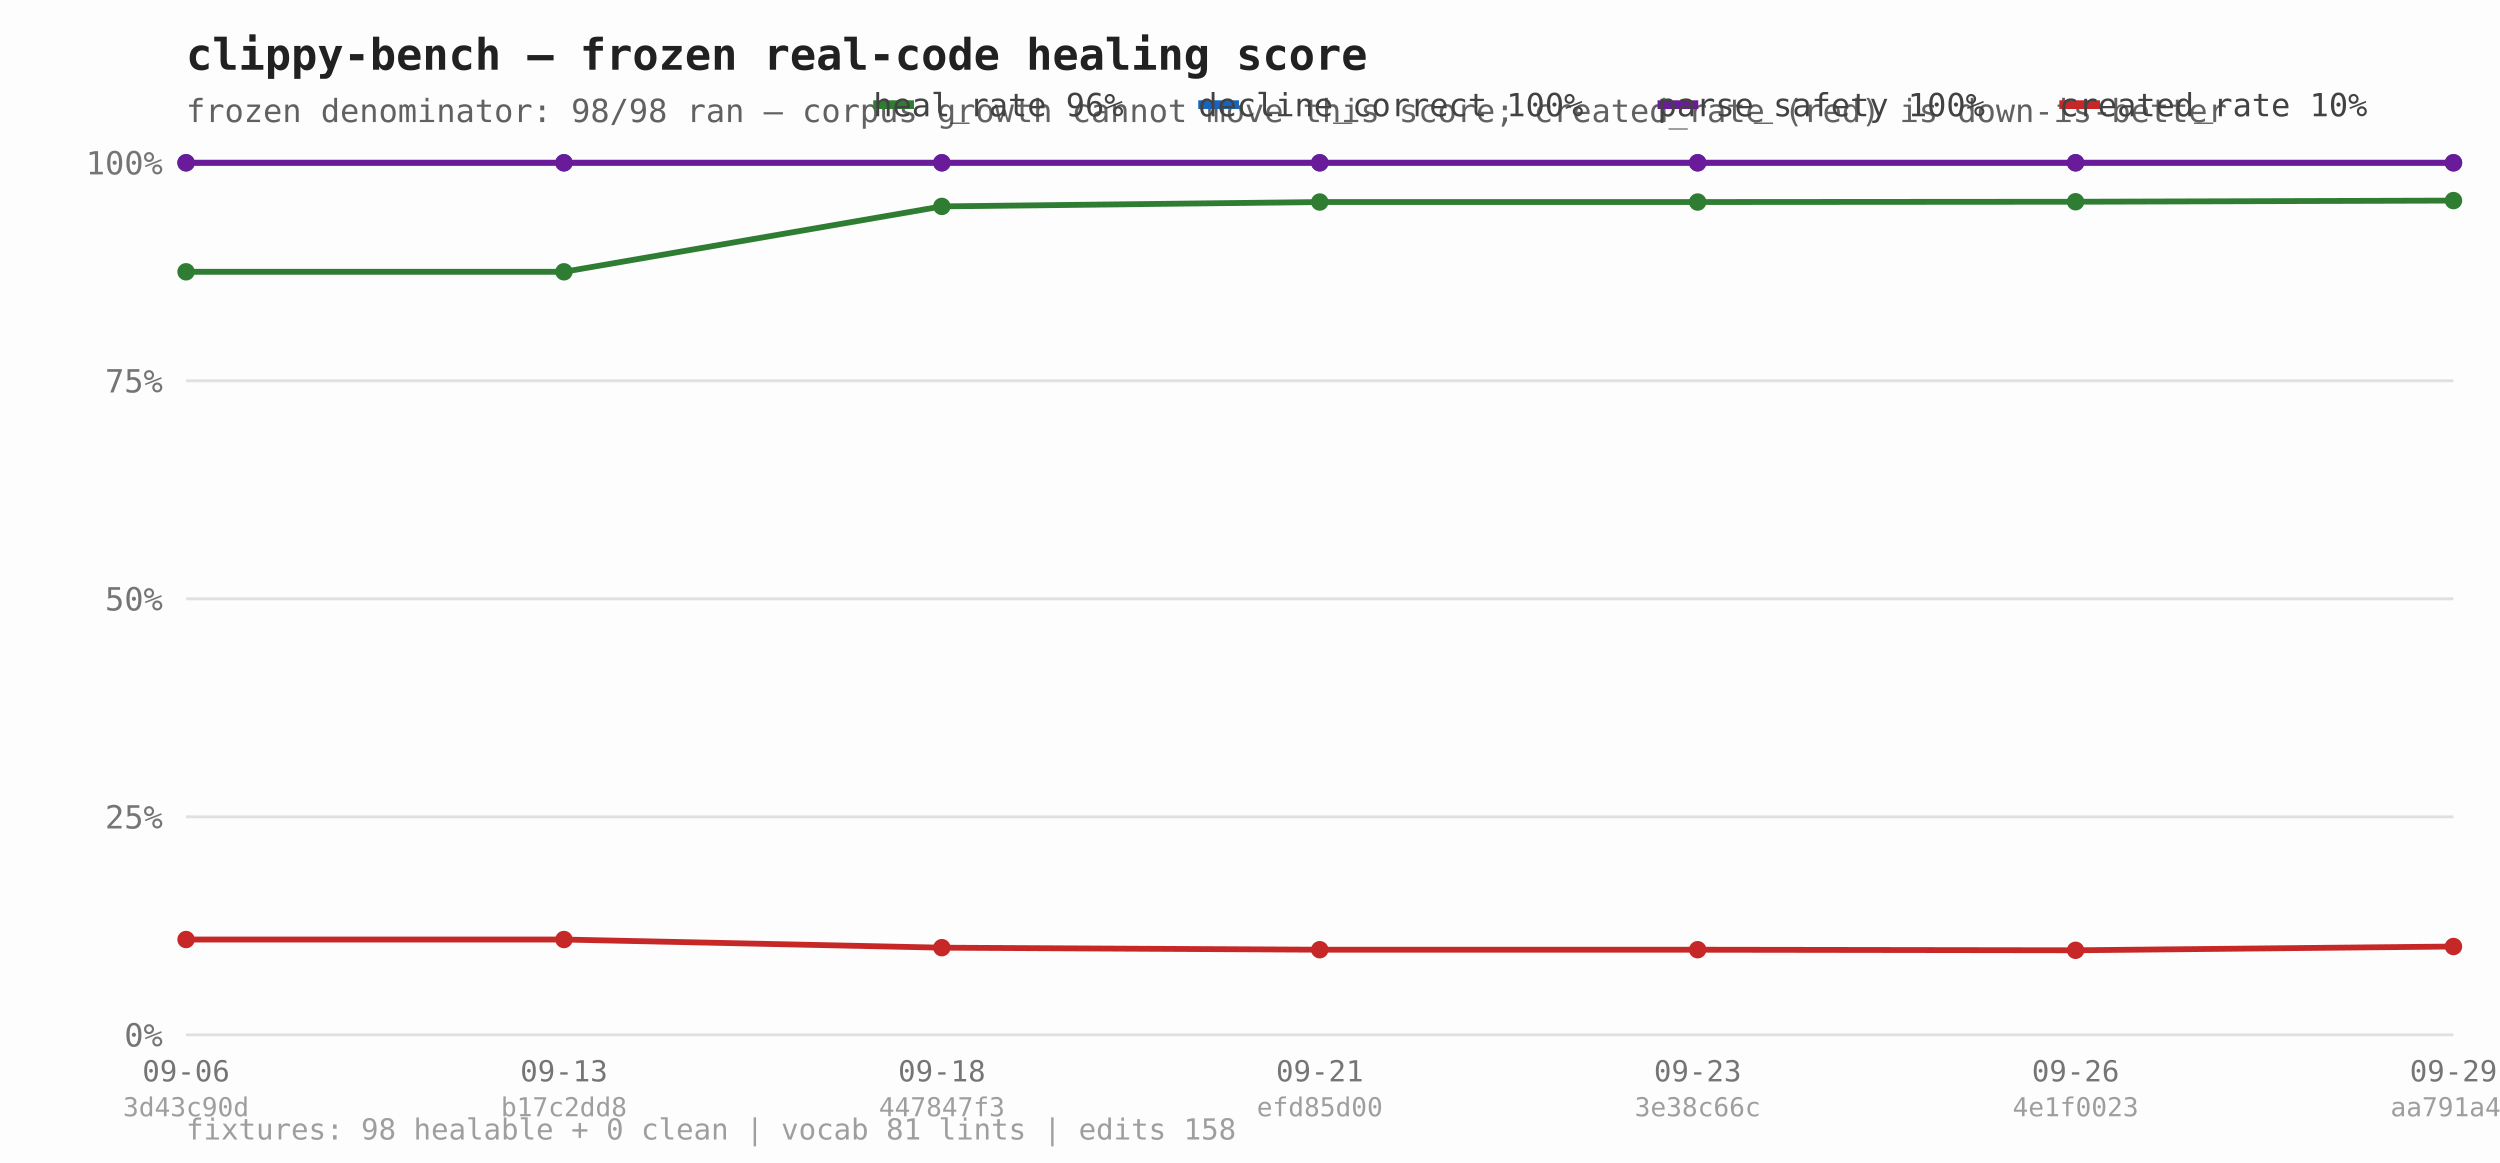
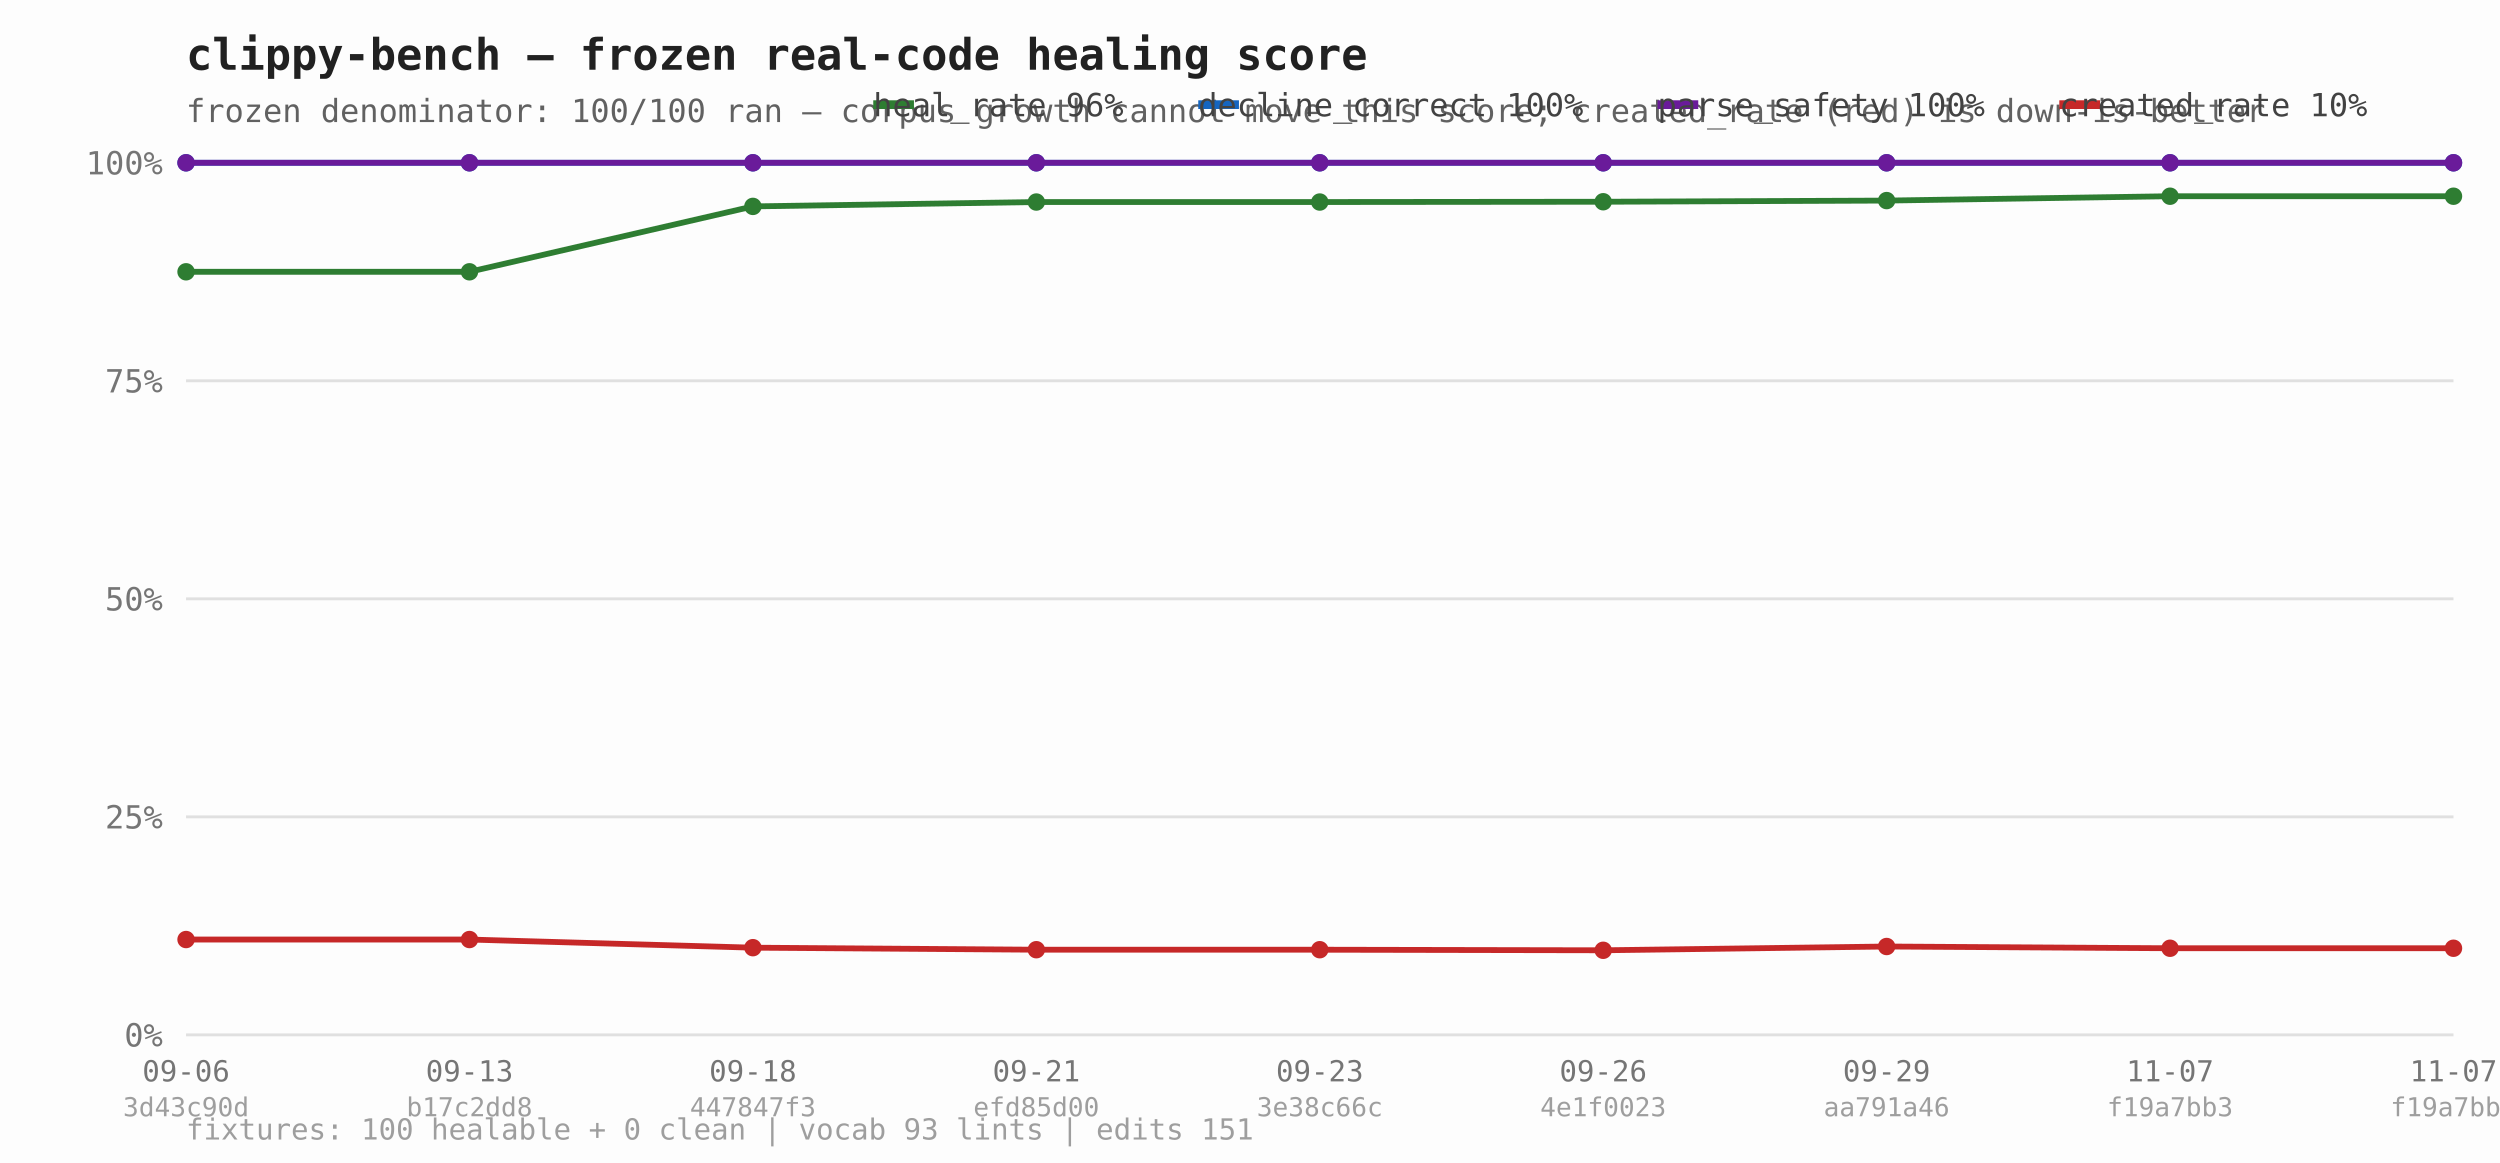
<svg xmlns="http://www.w3.org/2000/svg" width="860" height="400" viewBox="0 0 860 400" font-family="ui-monospace,Menlo,monospace">
  <rect width="100%" height="100%" fill="#fdfdfd" />
  <text x="64" y="24" font-size="15" font-weight="bold" fill="#212121">clippy-bench — frozen real-code healing score</text>
-   <text x="64" y="42" font-size="11" fill="#616161">frozen denominator: 98/98 ran — corpus growth cannot move this score; created_rate (red) is down-is-better</text>
+   <text x="64" y="42" font-size="11" fill="#616161">frozen denominator: 100/100 ran — corpus growth cannot move this score; created_rate (red) is down-is-better</text>
  <line x1="64" y1="356.0" x2="844" y2="356.0" stroke="#e0e0e0" stroke-width="1" />
  <text x="56" y="360.0" font-size="11" fill="#757575" text-anchor="end">0%</text>
  <line x1="64" y1="281.0" x2="844" y2="281.0" stroke="#e0e0e0" stroke-width="1" />
  <text x="56" y="285.0" font-size="11" fill="#757575" text-anchor="end">25%</text>
  <line x1="64" y1="206.0" x2="844" y2="206.0" stroke="#e0e0e0" stroke-width="1" />
  <text x="56" y="210.0" font-size="11" fill="#757575" text-anchor="end">50%</text>
  <line x1="64" y1="131.0" x2="844" y2="131.0" stroke="#e0e0e0" stroke-width="1" />
  <text x="56" y="135.0" font-size="11" fill="#757575" text-anchor="end">75%</text>
  <line x1="64" y1="56.0" x2="844" y2="56.0" stroke="#e0e0e0" stroke-width="1" />
  <text x="56" y="60.0" font-size="11" fill="#757575" text-anchor="end">100%</text>
  <line x1="708.4" y1="36" x2="722.4" y2="36" stroke="#c62828" stroke-width="3" />
  <text x="708.4" y="40" font-size="11" fill="#424242">created_rate 10%</text>
  <line x1="570.2" y1="36" x2="584.2" y2="36" stroke="#6a1b9a" stroke-width="3" />
  <text x="570.2" y="40" font-size="11" fill="#424242">parse_safety 100%</text>
  <line x1="412.2" y1="36" x2="426.2" y2="36" stroke="#1565c0" stroke-width="3" />
  <text x="412.2" y="40" font-size="11" fill="#424242">decline_correct 100%</text>
  <line x1="300.4" y1="36" x2="314.4" y2="36" stroke="#2e7d32" stroke-width="3" />
  <text x="300.4" y="40" font-size="11" fill="#424242">heal_rate 96%</text>
-   <path d="M 64.0 93.5 L 194.0 93.5 L 324.0 71.0 L 454.0 69.5 L 584.0 69.5 L 714.0 69.4 L 844.0 69.0" fill="none" stroke="#2e7d32" stroke-width="2" stroke-linejoin="round" stroke-linecap="round" />
+   <path d="M 64.0 93.5 L 161.5 93.5 L 259.0 71.0 L 356.5 69.5 L 454.0 69.5 L 551.5 69.4 L 649.0 69.0 L 746.5 67.5 L 844.0 67.5" fill="none" stroke="#2e7d32" stroke-width="2" stroke-linejoin="round" stroke-linecap="round" />
  <circle cx="64.0" cy="93.5" r="3" fill="#2e7d32" />
-   <circle cx="194.0" cy="93.5" r="3" fill="#2e7d32" />
-   <circle cx="324.0" cy="71.0" r="3" fill="#2e7d32" />
+   <circle cx="161.5" cy="93.5" r="3" fill="#2e7d32" />
+   <circle cx="259.0" cy="71.0" r="3" fill="#2e7d32" />
+   <circle cx="356.5" cy="69.5" r="3" fill="#2e7d32" />
  <circle cx="454.0" cy="69.5" r="3" fill="#2e7d32" />
-   <circle cx="584.0" cy="69.5" r="3" fill="#2e7d32" />
-   <circle cx="714.0" cy="69.4" r="3" fill="#2e7d32" />
-   <circle cx="844.0" cy="69.0" r="3" fill="#2e7d32" />
-   <path d="M 64.0 56.0 L 194.0 56.0 L 324.0 56.0 L 454.0 56.0 L 584.0 56.0 L 714.0 56.0 L 844.0 56.0" fill="none" stroke="#1565c0" stroke-width="2" stroke-linejoin="round" stroke-linecap="round" />
+   <circle cx="551.5" cy="69.4" r="3" fill="#2e7d32" />
+   <circle cx="649.0" cy="69.0" r="3" fill="#2e7d32" />
+   <circle cx="746.5" cy="67.5" r="3" fill="#2e7d32" />
+   <circle cx="844.0" cy="67.5" r="3" fill="#2e7d32" />
+   <path d="M 64.0 56.0 L 161.5 56.0 L 259.0 56.0 L 356.5 56.0 L 454.0 56.0 L 551.5 56.0 L 649.0 56.0 L 746.5 56.0 L 844.0 56.0" fill="none" stroke="#1565c0" stroke-width="2" stroke-linejoin="round" stroke-linecap="round" />
  <circle cx="64.0" cy="56.0" r="3" fill="#1565c0" />
-   <circle cx="194.0" cy="56.0" r="3" fill="#1565c0" />
-   <circle cx="324.0" cy="56.0" r="3" fill="#1565c0" />
+   <circle cx="161.5" cy="56.0" r="3" fill="#1565c0" />
+   <circle cx="259.0" cy="56.0" r="3" fill="#1565c0" />
+   <circle cx="356.5" cy="56.0" r="3" fill="#1565c0" />
  <circle cx="454.0" cy="56.0" r="3" fill="#1565c0" />
-   <circle cx="584.0" cy="56.0" r="3" fill="#1565c0" />
-   <circle cx="714.0" cy="56.0" r="3" fill="#1565c0" />
+   <circle cx="551.5" cy="56.0" r="3" fill="#1565c0" />
+   <circle cx="649.0" cy="56.0" r="3" fill="#1565c0" />
+   <circle cx="746.5" cy="56.0" r="3" fill="#1565c0" />
  <circle cx="844.0" cy="56.0" r="3" fill="#1565c0" />
-   <path d="M 64.0 56.0 L 194.0 56.0 L 324.0 56.0 L 454.0 56.0 L 584.0 56.0 L 714.0 56.0 L 844.0 56.0" fill="none" stroke="#6a1b9a" stroke-width="2" stroke-linejoin="round" stroke-linecap="round" />
+   <path d="M 64.0 56.0 L 161.5 56.0 L 259.0 56.0 L 356.5 56.0 L 454.0 56.0 L 551.5 56.0 L 649.0 56.0 L 746.5 56.0 L 844.0 56.0" fill="none" stroke="#6a1b9a" stroke-width="2" stroke-linejoin="round" stroke-linecap="round" />
  <circle cx="64.0" cy="56.0" r="3" fill="#6a1b9a" />
-   <circle cx="194.0" cy="56.0" r="3" fill="#6a1b9a" />
-   <circle cx="324.0" cy="56.0" r="3" fill="#6a1b9a" />
+   <circle cx="161.5" cy="56.0" r="3" fill="#6a1b9a" />
+   <circle cx="259.0" cy="56.0" r="3" fill="#6a1b9a" />
+   <circle cx="356.5" cy="56.0" r="3" fill="#6a1b9a" />
  <circle cx="454.0" cy="56.0" r="3" fill="#6a1b9a" />
-   <circle cx="584.0" cy="56.0" r="3" fill="#6a1b9a" />
-   <circle cx="714.0" cy="56.0" r="3" fill="#6a1b9a" />
+   <circle cx="551.5" cy="56.0" r="3" fill="#6a1b9a" />
+   <circle cx="649.0" cy="56.0" r="3" fill="#6a1b9a" />
+   <circle cx="746.5" cy="56.0" r="3" fill="#6a1b9a" />
  <circle cx="844.0" cy="56.0" r="3" fill="#6a1b9a" />
-   <path d="M 64.0 323.2 L 194.0 323.2 L 324.0 326.0 L 454.0 326.7 L 584.0 326.7 L 714.0 326.9 L 844.0 325.6" fill="none" stroke="#c62828" stroke-width="2" stroke-linejoin="round" stroke-linecap="round" />
+   <path d="M 64.0 323.2 L 161.5 323.2 L 259.0 326.0 L 356.5 326.7 L 454.0 326.7 L 551.5 326.9 L 649.0 325.6 L 746.5 326.2 L 844.0 326.2" fill="none" stroke="#c62828" stroke-width="2" stroke-linejoin="round" stroke-linecap="round" />
  <circle cx="64.0" cy="323.2" r="3" fill="#c62828" />
-   <circle cx="194.0" cy="323.2" r="3" fill="#c62828" />
-   <circle cx="324.0" cy="326.0" r="3" fill="#c62828" />
+   <circle cx="161.5" cy="323.2" r="3" fill="#c62828" />
+   <circle cx="259.0" cy="326.0" r="3" fill="#c62828" />
+   <circle cx="356.5" cy="326.7" r="3" fill="#c62828" />
  <circle cx="454.0" cy="326.7" r="3" fill="#c62828" />
-   <circle cx="584.0" cy="326.7" r="3" fill="#c62828" />
-   <circle cx="714.0" cy="326.9" r="3" fill="#c62828" />
-   <circle cx="844.0" cy="325.6" r="3" fill="#c62828" />
+   <circle cx="551.5" cy="326.9" r="3" fill="#c62828" />
+   <circle cx="649.0" cy="325.6" r="3" fill="#c62828" />
+   <circle cx="746.5" cy="326.2" r="3" fill="#c62828" />
+   <circle cx="844.0" cy="326.2" r="3" fill="#c62828" />
  <text x="64.0" y="372.0" font-size="10" fill="#757575" text-anchor="middle">09-06</text>
  <text x="64.0" y="384.0" font-size="9" fill="#9e9e9e" text-anchor="middle">3d43c90d</text>
-   <text x="194.0" y="372.0" font-size="10" fill="#757575" text-anchor="middle">09-13</text>
-   <text x="194.0" y="384.0" font-size="9" fill="#9e9e9e" text-anchor="middle">b17c2dd8</text>
-   <text x="324.0" y="372.0" font-size="10" fill="#757575" text-anchor="middle">09-18</text>
-   <text x="324.0" y="384.0" font-size="9" fill="#9e9e9e" text-anchor="middle">447847f3</text>
-   <text x="454.0" y="372.0" font-size="10" fill="#757575" text-anchor="middle">09-21</text>
-   <text x="454.0" y="384.0" font-size="9" fill="#9e9e9e" text-anchor="middle">efd85d00</text>
-   <text x="584.0" y="372.0" font-size="10" fill="#757575" text-anchor="middle">09-23</text>
-   <text x="584.0" y="384.0" font-size="9" fill="#9e9e9e" text-anchor="middle">3e38c66c</text>
-   <text x="714.0" y="372.0" font-size="10" fill="#757575" text-anchor="middle">09-26</text>
-   <text x="714.0" y="384.0" font-size="9" fill="#9e9e9e" text-anchor="middle">4e1f0023</text>
-   <text x="844.0" y="372.0" font-size="10" fill="#757575" text-anchor="middle">09-29</text>
-   <text x="844.0" y="384.0" font-size="9" fill="#9e9e9e" text-anchor="middle">aa791a46</text>
-   <text x="64" y="392.0" font-size="10" fill="#9e9e9e">fixtures: 98 healable + 0 clean | vocab 81 lints | edits 158</text>
+   <text x="161.5" y="372.0" font-size="10" fill="#757575" text-anchor="middle">09-13</text>
+   <text x="161.5" y="384.0" font-size="9" fill="#9e9e9e" text-anchor="middle">b17c2dd8</text>
+   <text x="259.0" y="372.0" font-size="10" fill="#757575" text-anchor="middle">09-18</text>
+   <text x="259.0" y="384.0" font-size="9" fill="#9e9e9e" text-anchor="middle">447847f3</text>
+   <text x="356.5" y="372.0" font-size="10" fill="#757575" text-anchor="middle">09-21</text>
+   <text x="356.5" y="384.0" font-size="9" fill="#9e9e9e" text-anchor="middle">efd85d00</text>
+   <text x="454.0" y="372.0" font-size="10" fill="#757575" text-anchor="middle">09-23</text>
+   <text x="454.0" y="384.0" font-size="9" fill="#9e9e9e" text-anchor="middle">3e38c66c</text>
+   <text x="551.5" y="372.0" font-size="10" fill="#757575" text-anchor="middle">09-26</text>
+   <text x="551.5" y="384.0" font-size="9" fill="#9e9e9e" text-anchor="middle">4e1f0023</text>
+   <text x="649.0" y="372.0" font-size="10" fill="#757575" text-anchor="middle">09-29</text>
+   <text x="649.0" y="384.0" font-size="9" fill="#9e9e9e" text-anchor="middle">aa791a46</text>
+   <text x="746.5" y="372.0" font-size="10" fill="#757575" text-anchor="middle">11-07</text>
+   <text x="746.5" y="384.0" font-size="9" fill="#9e9e9e" text-anchor="middle">f19a7bb3</text>
+   <text x="844.0" y="372.0" font-size="10" fill="#757575" text-anchor="middle">11-07</text>
+   <text x="844.0" y="384.0" font-size="9" fill="#9e9e9e" text-anchor="middle">f19a7bb3</text>
+   <text x="64" y="392.0" font-size="10" fill="#9e9e9e">fixtures: 100 healable + 0 clean | vocab 93 lints | edits 151</text>
</svg>
